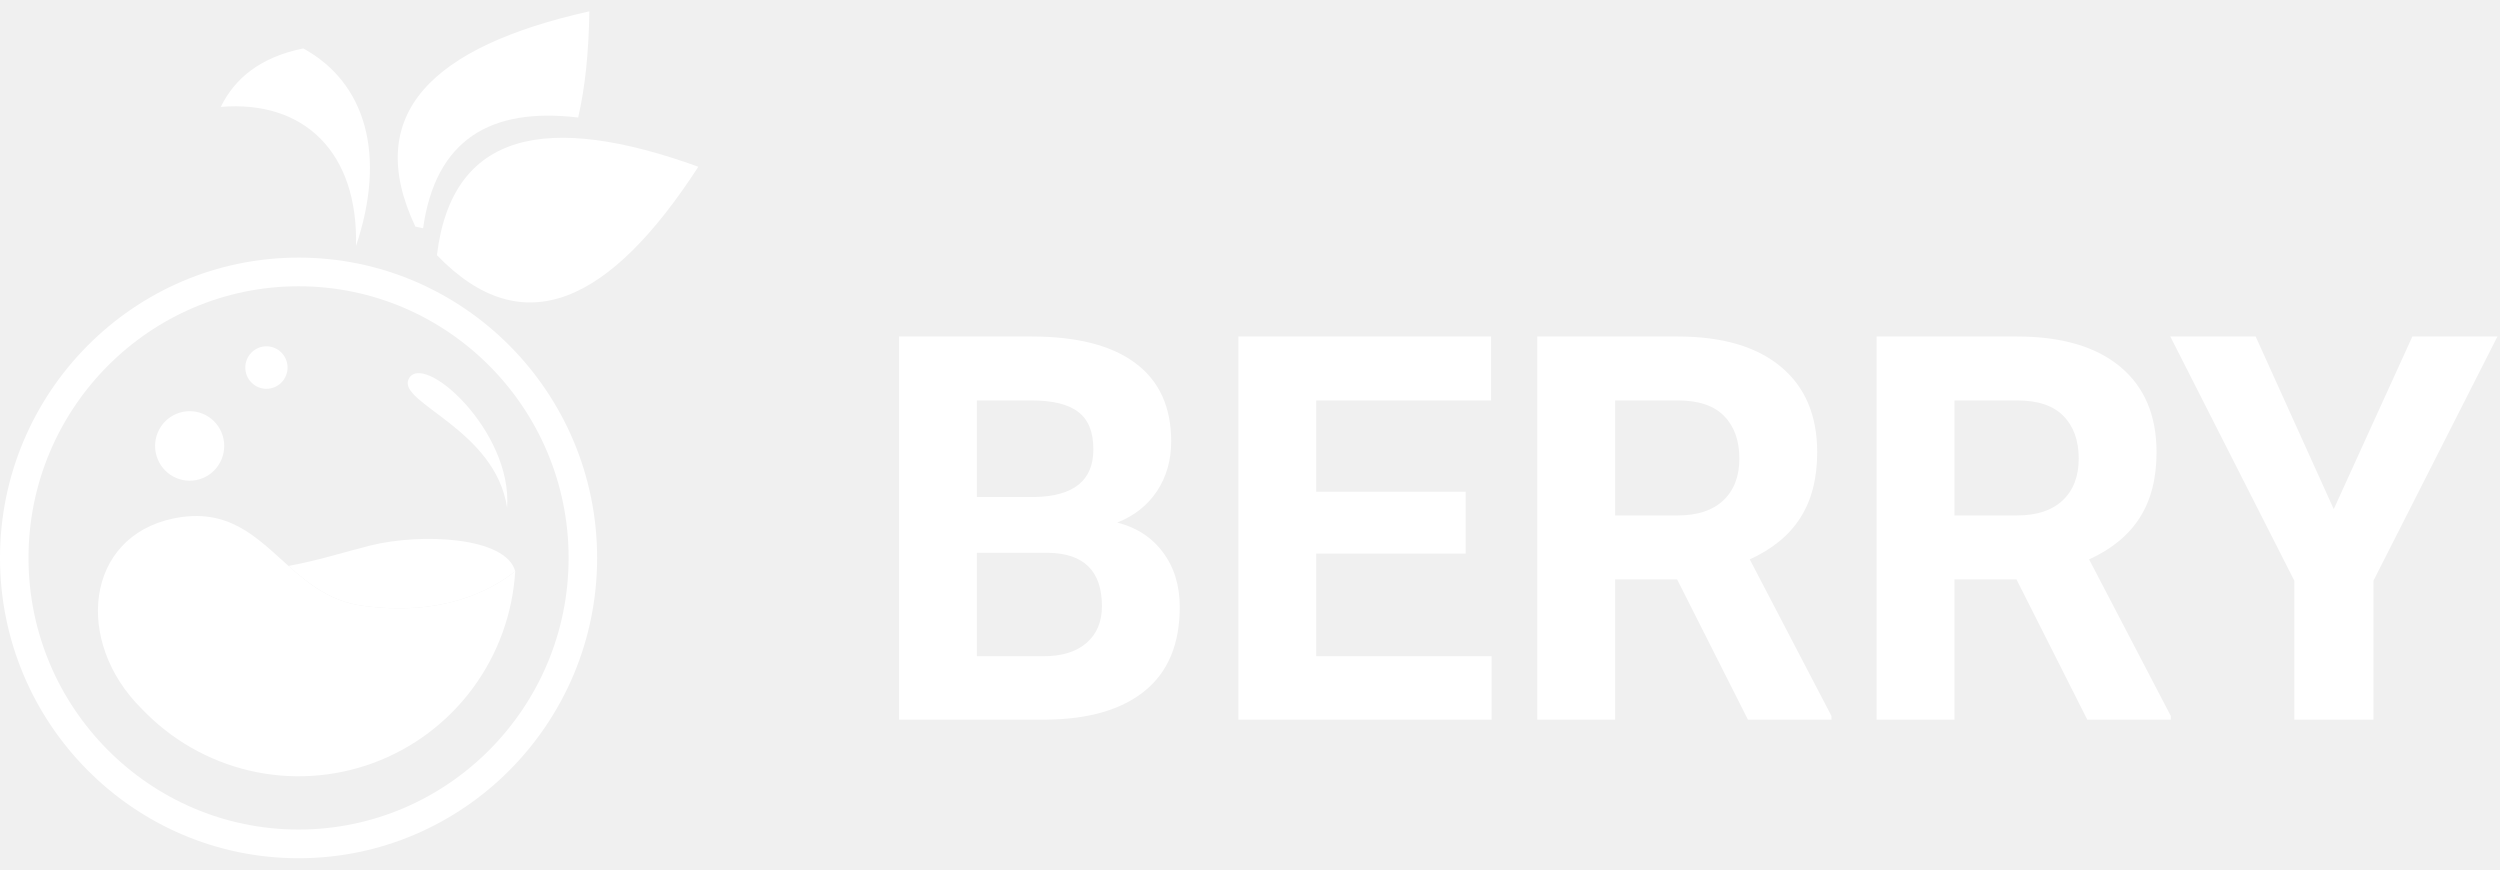
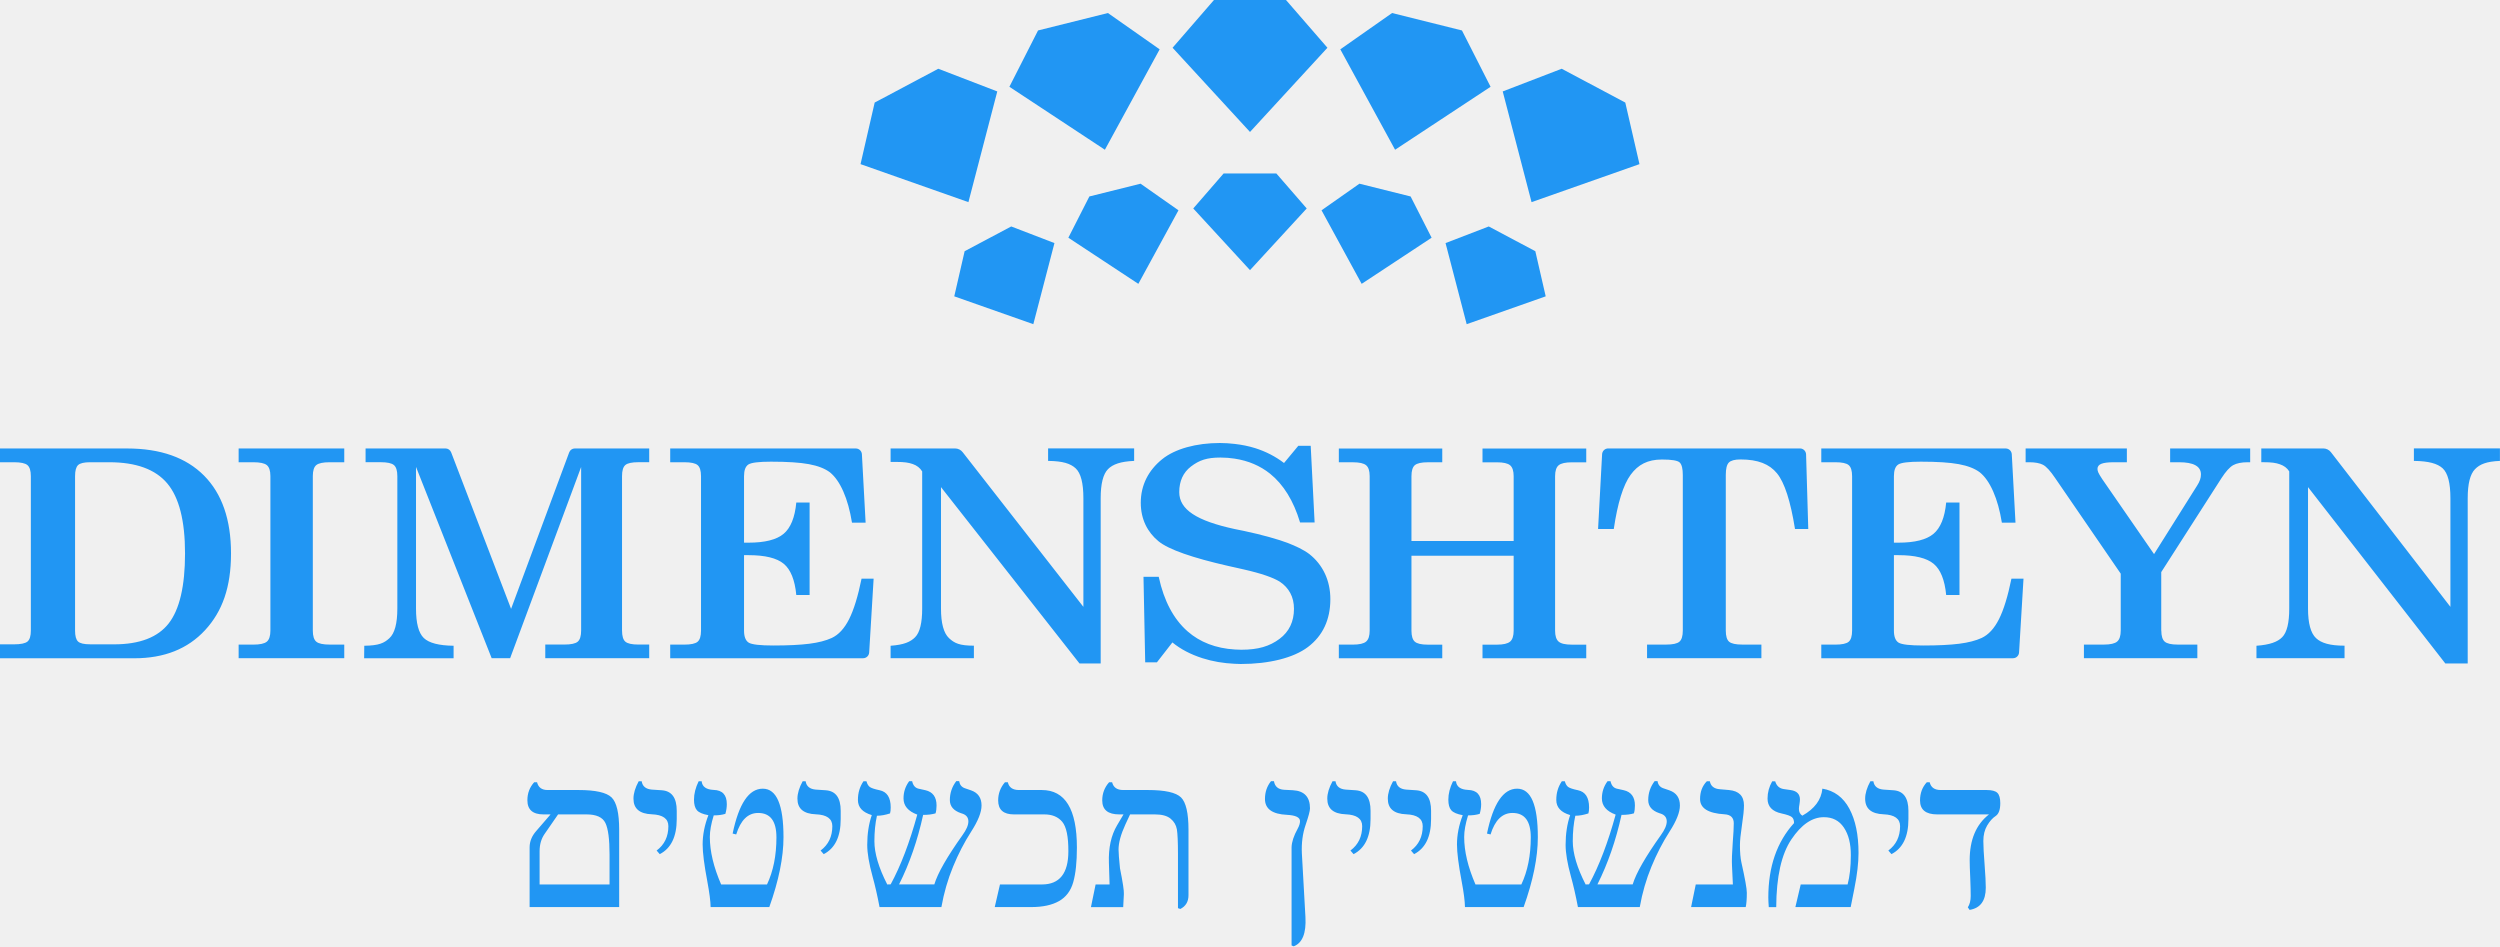
- <svg xmlns="http://www.w3.org/2000/svg" width="92" height="32" viewBox="0 0 92 32" fill="none">
-   <path d="M33.085 26.483V12.383H37.954C39.641 12.383 40.92 12.712 41.792 13.371C42.664 14.023 43.1 14.982 43.1 16.247C43.1 16.938 42.925 17.548 42.575 18.077C42.225 18.6 41.738 18.985 41.114 19.23C41.827 19.411 42.387 19.775 42.795 20.324C43.208 20.873 43.415 21.544 43.415 22.338C43.415 23.694 42.989 24.721 42.136 25.418C41.283 26.115 40.067 26.47 38.489 26.483H33.085ZM35.949 20.343V24.149H38.403C39.078 24.149 39.603 23.988 39.978 23.665C40.36 23.336 40.551 22.884 40.551 22.309C40.551 21.018 39.892 20.363 38.575 20.343H35.949ZM35.949 18.29H38.069C39.514 18.265 40.236 17.68 40.236 16.538C40.236 15.898 40.051 15.44 39.682 15.162C39.319 14.878 38.743 14.736 37.954 14.736H35.949V18.29ZM53.937 20.372H48.437V24.149H54.891V26.483H45.573V12.383H54.872V14.736H48.437V18.097H53.937V20.372ZM61.718 21.322H59.436V26.483H56.572V12.383H61.736C63.379 12.383 64.645 12.754 65.537 13.497C66.428 14.239 66.873 15.288 66.873 16.644C66.873 17.606 66.666 18.41 66.253 19.055C65.846 19.695 65.225 20.205 64.391 20.586L67.398 26.348V26.483H64.324L61.718 21.322ZM59.436 18.968H61.746C62.466 18.968 63.023 18.784 63.417 18.416C63.811 18.042 64.009 17.529 64.009 16.877C64.009 16.212 63.821 15.689 63.446 15.308C63.077 14.927 62.507 14.736 61.736 14.736H59.436V18.968ZM74.206 21.322H71.924V26.483H69.059V12.383H74.225C75.867 12.383 77.134 12.754 78.025 13.497C78.916 14.239 79.361 15.288 79.361 16.644C79.361 17.606 79.154 18.41 78.74 19.055C78.333 19.695 77.713 20.205 76.879 20.586L79.886 26.348V26.483H76.812L74.206 21.322ZM71.924 18.968H74.234C74.953 18.968 75.51 18.784 75.905 18.416C76.3 18.042 76.497 17.529 76.497 16.877C76.497 16.212 76.309 15.689 75.934 15.308C75.564 14.927 74.995 14.736 74.225 14.736H71.924V18.968ZM85.882 18.736L88.775 12.383H91.906L87.343 21.37V26.483H84.431V21.37L79.867 12.383H83.008L85.882 18.736Z" fill="white" />
-   <path d="M10.987 31.583C4.928 31.583 0 26.625 0 20.532C0 14.438 4.929 9.48 10.987 9.48C17.045 9.48 21.974 14.438 21.974 20.532C21.974 26.625 17.046 31.583 10.987 31.583ZM10.987 10.535C5.508 10.535 1.049 15.019 1.049 20.531C1.049 26.043 5.508 30.527 10.987 30.527C16.466 30.527 20.925 26.042 20.925 20.53C20.925 15.018 16.467 10.535 10.987 10.535Z" fill="white" />
-   <path d="M18.96 21.022C18.618 19.748 15.485 19.61 13.62 20.077C12.644 20.323 11.646 20.642 10.616 20.826C11.37 21.498 12.179 22.134 13.34 22.292C16.221 22.683 18.011 21.774 18.96 21.022Z" fill="white" />
-   <path d="M13.34 22.292C12.176 22.134 11.37 21.498 10.616 20.826C9.45 19.785 8.413 18.657 6.377 19.081C3.141 19.756 2.715 23.607 5.214 26.082C6.287 27.212 7.665 28.003 9.178 28.358C10.691 28.712 12.274 28.615 13.733 28.078C15.192 27.541 16.464 26.588 17.392 25.334C18.321 24.081 18.866 22.583 18.96 21.023C18.011 21.774 16.221 22.683 13.34 22.292Z" fill="white" />
-   <path d="M15.034 13.958C14.63 14.829 18.23 15.795 18.661 18.687C18.868 15.84 15.533 12.881 15.034 13.958Z" fill="white" />
-   <path d="M7.466 17.593C8.115 17.322 8.423 16.574 8.155 15.921C7.886 15.268 7.142 14.958 6.493 15.229C5.844 15.499 5.535 16.247 5.804 16.9C6.073 17.553 6.817 17.863 7.466 17.593Z" fill="white" />
-   <path d="M10.354 14.079C10.658 13.774 10.658 13.279 10.354 12.973C10.051 12.668 9.559 12.668 9.255 12.973C8.951 13.279 8.951 13.774 9.255 14.079C9.559 14.385 10.051 14.385 10.354 14.079Z" fill="white" />
-   <path d="M13.101 9.051C14.224 5.714 13.469 3.048 11.161 1.782C9.583 2.104 8.647 2.873 8.125 3.933C11.22 3.681 13.184 5.63 13.101 9.051Z" fill="white" />
-   <path d="M25.699 6.136C20.139 4.129 16.631 4.817 16.079 9.39C19.265 12.697 22.474 11.114 25.699 6.136Z" fill="white" />
-   <path d="M21.276 4.325C21.534 3.217 21.668 1.907 21.688 0.417C15.923 1.708 13.322 4.176 15.284 8.338C15.382 8.361 15.475 8.38 15.57 8.4C16.028 5.143 18.046 3.938 21.276 4.325Z" fill="white" />
+ <svg xmlns="http://www.w3.org/2000/svg" id="_Слой_1" data-name="Слой 1" viewBox="0 0 708.4 268.15">
+   <defs>
+     <style>
+       .cls-1 {
+         fill: #a57f5b;
+       }
+     </style>
+   </defs>
+   <path class="cls-1" d="M0,186.52v-3.94H3.96c1.93,0,3.21-.27,3.84-.8,.63-.54,.94-1.57,.94-3.09v-43.77c0-1.53-.32-2.57-.96-3.12-.64-.55-1.91-.82-3.81-.82H0v-3.9H36c9.47,0,16.74,2.57,21.83,7.7,5.08,5.13,7.63,12.48,7.63,22.05s-2.45,16.41-7.34,21.72c-4.9,5.32-11.58,7.98-20.05,7.98H0Zm32.32-3.94c7.24,0,12.4-1.98,15.48-5.93,3.08-3.95,4.63-10.56,4.63-19.83s-1.68-15.86-5.04-19.85c-3.36-3.99-8.84-5.99-16.45-5.99h-5.43c-1.68,0-2.81,.27-3.38,.8-.57,.54-.86,1.58-.86,3.13v43.77c0,1.53,.28,2.56,.84,3.09,.56,.54,1.7,.8,3.4,.8h6.81Zm35.3,3.94v-3.86h4.13c1.9,0,3.18-.28,3.86-.84,.67-.56,1.01-1.61,1.01-3.13v-43.77c0-1.53-.34-2.57-1.01-3.12-.67-.55-1.96-.82-3.86-.82h-4.13v-3.9h29.93v3.9h-4.13c-1.87,0-3.13,.27-3.79,.8-.66,.54-.99,1.58-.99,3.13v43.77c0,1.55,.33,2.61,.99,3.15,.66,.55,1.92,.82,3.79,.82h4.13v3.86h-29.93Zm50.26-54.18v40.11c0,4.15,.74,6.93,2.21,8.34,1.47,1.41,4.29,2.14,8.44,2.19v3.54h-25.35l.04-3.54c4.18-.05,5.64-.77,7.13-2.15,1.49-1.38,2.24-4.17,2.24-8.38v-37.54c0-1.53-.32-2.57-.96-3.12-.64-.55-1.9-.82-3.77-.82h-4.27v-3.9h22.64c.71,0,1.35,.44,1.61,1.11l16.98,44.35,16.46-44.33c.25-.68,.89-1.13,1.61-1.13h21.07v3.9h-3.06c-1.84,0-3.08,.27-3.7,.8-.63,.54-.94,1.58-.94,3.13v43.77c0,1.55,.31,2.61,.94,3.15,.63,.55,1.86,.82,3.7,.82h3.06v3.86h-29.45v-3.86h5.39c1.9,0,3.17-.27,3.81-.82,.64-.55,.96-1.6,.96-3.15v-46.34l-20.12,54.18h-5.23l-21.43-54.18Zm72.03,54.18v-3.86h3.96c1.9,0,3.17-.27,3.81-.82,.64-.55,.96-1.6,.96-3.15v-43.77c0-1.53-.32-2.57-.96-3.12-.64-.55-1.91-.82-3.81-.82h-3.96v-3.9h52.6c.91,0,1.67,.72,1.72,1.64l1.05,19.38h-3.86c-.56-3.43-1.37-6.37-2.45-8.82-1.08-2.45-2.35-4.27-3.81-5.45-1.43-1.07-3.42-1.84-5.96-2.31-2.54-.47-6.12-.7-10.74-.7-3.45,0-5.58,.27-6.4,.8-.82,.54-1.23,1.63-1.23,3.3v18.85h1.27c4.65,0,7.96-.84,9.95-2.51,1.99-1.67,3.19-4.63,3.59-8.86h3.77v26.2h-3.77c-.41-4.26-1.59-7.21-3.55-8.84-1.96-1.63-5.29-2.45-9.99-2.45h-1.27v21.38c0,1.71,.44,2.85,1.31,3.4,.88,.55,3.21,.82,7.01,.82,4.21,0,7.61-.17,10.19-.5,2.59-.33,4.7-.88,6.33-1.63,1.96-.91,3.6-2.69,4.93-5.33,1.33-2.64,2.51-6.46,3.53-11.48h3.42l-1.26,20.92c-.06,.92-.81,1.63-1.72,1.63h-54.67Zm62.45,0v-3.54c3.77-.27,5.63-1.08,6.96-2.43,1.33-1.35,1.99-4.05,1.99-8.1v-38.87c-.61-.99-1.51-1.69-2.67-2.09-1.17-.4-2.29-.6-4.75-.6h-1.53v-3.82h18.26c.84,0,1.64,.39,2.16,1.06l34.21,43.83v-30.79c0-4.29-.73-7.11-2.19-8.46-1.46-1.35-3.61-2.06-7.81-2.11v-3.54h24.38v3.54c-3.8,.16-6.04,.94-7.42,2.35-1.37,1.41-2.06,4.15-2.06,8.22v46.82h-6.01l-39.24-49.96v34.4c0,4.18,.76,6.98,2.28,8.4,1.52,1.42,2.95,2.13,7.04,2.13v3.54h-23.61Zm127.01,0v-3.86h3.96c1.84,0,3.1-.29,3.77-.86,.67-.58,1.01-1.61,1.01-3.11v-43.77c0-1.5-.34-2.53-1.01-3.09-.67-.56-1.93-.84-3.77-.84h-3.96v-3.9h29.31v3.9h-4.09c-1.81,0-3.04,.28-3.68,.82-.64,.55-.96,1.59-.96,3.12v18.37h28.96v-18.37c0-1.5-.34-2.53-1.01-3.09-.67-.56-1.91-.84-3.73-.84h-4.09v-3.9h29.4v3.9h-4.05c-1.84,0-3.1,.28-3.77,.84-.67,.56-1.01,1.59-1.01,3.09v43.77c0,1.5,.34,2.54,1.01,3.11,.67,.58,1.93,.86,3.77,.86h4.05v3.86h-29.4v-3.86h4.09c1.81,0,3.05-.29,3.73-.86,.67-.58,1.01-1.61,1.01-3.11v-21.22h-28.96v21.22c0,1.53,.32,2.57,.96,3.13,.64,.56,1.87,.84,3.68,.84h4.09v3.86h-29.31Zm109.65-7.84c0,1.55,.31,2.61,.94,3.15,.63,.55,1.88,.82,3.75,.82h5.4v3.86h-32.4v-3.86h5.4c1.87,0,3.13-.27,3.77-.82,.64-.55,.96-1.6,.96-3.15v-44.09c0-1.77-.28-2.94-.86-3.52-.57-.58-2.26-.86-5.06-.86-4.03,0-6.76,1.44-8.86,4.32-2.1,2.88-3.7,8.01-4.78,15.37h-4.45l1.14-21.19c.05-.92,.8-1.64,1.72-1.64h54.36c.93,0,1.69,.75,1.72,1.68l.62,21.14h-3.76c-1.26-7.9-2.96-13.16-5.11-15.78-2.15-2.61-5.36-3.92-10.33-3.92-1.64,0-2.74,.3-3.31,.88-.57,.59-.86,1.76-.86,3.5v44.09Zm123.41,0c0,1.53,.32,2.57,.96,3.13,.64,.56,1.87,.84,3.68,.84h5.57v3.86h-32.14v-3.86h5.65c1.84,0,3.1-.29,3.77-.86,.67-.58,1.01-1.61,1.01-3.11v-16.13l-18.57-27.07c-1.37-2.04-2.53-3.3-3.46-3.78-.94-.48-2.24-.72-3.9-.72h-1.02v-3.9h28.69v3.9h-3.68c-1.64,0-2.82,.15-3.55,.44-.73,.29-1.1,.78-1.1,1.45,0,.29,.07,.62,.22,.98,.15,.36,.51,.98,1.1,1.87l14.71,21.29,12.2-19.4c.38-.59,.66-1.14,.83-1.65,.18-.51,.26-1.02,.26-1.53,0-1.15-.52-2.02-1.56-2.59-1.04-.58-2.59-.86-4.67-.86h-2.5v-3.9h22.68v3.9h-.68c-1.75,0-3.13,.28-4.12,.82-.99,.55-2.1,1.78-3.33,3.68l-17.07,26.63v16.58Zm26.96,7.84v-3.54c3.77-.27,5.98-1.08,7.3-2.43,1.33-1.35,1.99-4.05,1.99-8.1v-38.87c-.61-.99-1.51-1.63-2.67-2.03-1.17-.4-2.29-.58-4.75-.58h-.5v-3.9h17.57c.84,0,1.64,.39,2.16,1.06l33.86,43.83v-30.79c0-4.29-.73-7.11-2.19-8.46-1.46-1.35-3.95-2.06-8.16-2.11v-3.54h24.38v3.54c-3.8,.16-5.7,.94-7.07,2.35-1.37,1.41-2.06,4.15-2.06,8.22v46.82h-6.35l-38.9-49.96v34.4c0,4.18,.76,6.98,2.28,8.4,1.52,1.42,3.98,2.13,8.07,2.13v3.54h-24.99Zm-123.31,0v-3.86h3.96c1.9,0,3.17-.27,3.81-.82,.64-.55,.96-1.6,.96-3.15v-43.77c0-1.53-.32-2.57-.96-3.12-.64-.55-1.91-.82-3.81-.82h-3.96v-3.9h52.26c.91,0,1.67,.72,1.72,1.64l1.05,19.38h-3.86c-.56-3.43-1.37-6.37-2.45-8.82-1.08-2.45-2.35-4.27-3.81-5.45-1.43-1.07-3.42-1.84-5.96-2.31-2.54-.47-6.12-.7-10.74-.7-3.45,0-5.58,.27-6.4,.8-.82,.54-1.23,1.63-1.23,3.3v18.85h1.27c4.65,0,7.96-.84,9.95-2.51,1.99-1.67,3.19-4.63,3.59-8.86h3.77v26.2h-3.77c-.41-4.26-1.59-7.21-3.55-8.84-1.96-1.63-5.29-2.45-9.99-2.45h-1.27v21.38c0,1.71,.44,2.85,1.31,3.4,.88,.55,3.21,.82,7.01,.82,4.21,0,7.61-.17,10.19-.5,2.59-.33,4.7-.88,6.33-1.63,1.96-.91,3.6-2.69,4.93-5.33,1.33-2.64,2.51-6.46,3.53-11.48h3.42l-1.26,20.92c-.06,.92-.81,1.63-1.72,1.63h-54.33Zm-140.64-23.95c-1.02-2.19-2.51-4.06-4.43-5.57-1.62-1.24-3.94-2.31-6.2-3.18-2.31-.89-7.17-2.3-12.38-3.39-.61-.13-1.47-.31-2.57-.52-10.8-2.34-15.71-5.52-15.71-10.46,0-3.12,1.11-5.55,3.3-7.24,2.36-1.82,4.55-2.56,8.37-2.56,1.41,0,2.75,.11,4.04,.31,3.86,.59,7.22,2.02,10.03,4.27,3.79,3.05,6.64,7.66,8.46,13.7l.04,.12h4.12l-1.11-21.73h-3.51l-4.05,4.88c-2.41-1.85-5.17-3.27-8.19-4.22-1.83-.57-3.76-.96-5.77-1.19-1.37-.16-2.78-.26-4.22-.26-6.66,0-12.69,1.63-16.36,4.6-3.78,3.06-6.05,7.21-6.05,12.33,0,4.69,1.92,8.36,5.01,10.9,2.88,2.37,9.74,4.72,19.7,6.99,.54,.13,1.19,.27,1.93,.43,.7,.16,1.48,.34,2.35,.53,5.27,1.19,8.55,2.37,10.39,3.51,1.28,.84,2.28,1.92,2.98,3.21,.7,1.29,1.05,2.8,1.05,4.48,0,3.62-1.37,6.49-4.09,8.52-2.81,2.1-6.02,3.08-10.85,3.08-.63,0-1.23-.03-1.84-.07-5.35-.33-9.85-2.05-13.38-5.15-3.95-3.47-6.68-8.62-8.13-15.3l-.03-.14h-4.32l.48,24.05v.17h3.33l4.38-5.63c2.33,1.91,5.2,3.41,8.55,4.48,2.89,.92,5.95,1.43,9.1,1.57,.57,.03,1.14,.06,1.72,.06,7.94,0,14.92-1.7,19.02-4.8,4.23-3.19,6.37-7.76,6.37-13.58,0-2.61-.52-5.04-1.54-7.23Zm-225.37,94.46v-16.93c0-1.68,.64-3.24,1.92-4.68l4.02-4.65h-2.01c-3.04,0-4.56-1.34-4.56-4.02,0-1.97,.64-3.66,1.92-5.09h.82c.36,1.47,1.35,2.2,2.98,2.2h8.76c4.82,0,7.94,.7,9.38,2.1,1.43,1.4,2.15,4.45,2.15,9.14v21.93h-25.38Zm8.07-26.26l-3.86,5.59c-.92,1.34-1.38,2.96-1.38,4.87v9.39h19.82v-8.48c0-4.36-.39-7.34-1.18-8.95-.78-1.61-2.56-2.42-5.32-2.42h-8.07Zm28.8,11.25l-.88-1.01c2.22-1.65,3.33-3.96,3.33-6.91,0-2.11-1.56-3.24-4.68-3.36-3.48-.13-5.21-1.6-5.21-4.43,0-1.47,.49-3.11,1.48-4.93h.85c.21,1.42,1.16,2.21,2.86,2.36l2.86,.19c2.81,.21,4.21,2.15,4.21,5.81v2.36c0,4.96-1.6,8.27-4.81,9.93Zm31.07,15.01h-16.65c-.02-1.65-.34-4.09-.94-7.32-.88-4.65-1.32-8.12-1.32-10.43,0-2.7,.54-5.47,1.63-8.29-1.61-.29-2.7-.76-3.25-1.4-.55-.64-.83-1.64-.83-3,0-1.68,.44-3.41,1.32-5.21h.85c.15,1.53,1.28,2.35,3.39,2.45,2.49,.06,3.74,1.4,3.74,4.02,0,.92-.14,1.84-.41,2.76-.92,.29-2.02,.44-3.3,.44-.73,2.35-1.1,4.39-1.1,6.13,0,4.04,1.07,8.52,3.2,13.44h13c1.78-3.77,2.67-8.22,2.67-13.35,0-4.61-1.73-6.91-5.18-6.91-2.89,0-4.96,2.03-6.22,6.09l-1.01-.25c1.76-8.48,4.61-12.72,8.54-12.72s5.87,4.59,5.87,13.76c0,5.7-1.34,12.29-4.02,19.79Zm15.39-15.01l-.88-1.01c2.22-1.65,3.33-3.96,3.33-6.91,0-2.11-1.56-3.24-4.68-3.36-3.48-.13-5.21-1.6-5.21-4.43,0-1.47,.49-3.11,1.48-4.93h.85c.21,1.42,1.16,2.21,2.86,2.36l2.86,.19c2.81,.21,4.21,2.15,4.21,5.81v2.36c0,4.96-1.6,8.27-4.81,9.93Zm33.39,15.01h-17.56c-.61-3.22-1.27-6.11-1.98-8.67-1.01-3.66-1.51-6.65-1.51-8.95,0-3.12,.43-5.94,1.29-8.45-2.62-.77-3.93-2.2-3.93-4.27s.52-3.74,1.57-5.31h.85c.21,.78,.53,1.32,.97,1.63s1.36,.62,2.76,.91c2.09,.44,3.14,2.06,3.14,4.87,0,.71-.06,1.28-.19,1.7-1.34,.44-2.58,.66-3.71,.66-.48,2.16-.72,4.57-.72,7.22,0,3.41,1.21,7.5,3.64,12.25l.97-.03c2.85-5.23,5.36-11.82,7.54-19.76-2.6-.96-3.9-2.49-3.9-4.59,0-1.8,.53-3.42,1.6-4.87h.85c.25,1.17,.84,1.87,1.76,2.1l1.98,.44c2.11,.48,3.17,1.93,3.17,4.33,0,.86-.09,1.6-.28,2.23-.94,.29-2.12,.44-3.52,.44-1.57,7.18-3.84,13.75-6.82,19.69h9.99c.96-3.18,3.62-7.83,7.98-13.95,1.11-1.53,1.67-2.83,1.67-3.9s-.57-1.82-1.7-2.2l-.41-.13c-2.09-.71-3.14-1.95-3.14-3.71,0-1.99,.61-3.78,1.82-5.37h.82c.15,1.01,.68,1.68,1.6,2.01l1.76,.6c1.99,.69,2.98,2.13,2.98,4.3,0,1.88-.97,4.34-2.92,7.37-1.95,3.03-3.67,6.35-5.15,9.96-1.49,3.61-2.59,7.42-3.3,11.42Zm25.41,0h-10.33l1.48-6.41h11.9c4.98,0,7.48-3.13,7.48-9.39,.02-4.17-.56-6.95-1.73-8.36-1.17-1.4-2.86-2.1-5.06-2.1h-8.64c-2.97,0-4.46-1.32-4.46-3.96,0-1.95,.64-3.66,1.92-5.15h.82c.33,1.47,1.38,2.2,3.14,2.2h6.47c6.64,0,9.96,5.43,9.96,16.3,0,4.13-.35,7.4-1.04,9.83-.69,2.43-2.03,4.21-4.02,5.34-1.99,1.13-4.62,1.7-7.88,1.7Zm42.25,.53l-.66-.22v-15.2c0-3.54-.11-5.92-.31-7.13-.21-1.21-.8-2.23-1.78-3.03-.97-.81-2.46-1.21-4.44-1.21h-7.04l-1.32,2.83c-1.3,2.83-1.95,5.2-1.95,7.13,0,.92,.14,2.69,.41,5.31,.8,3.98,1.16,6.41,1.1,7.29l-.19,3.71h-9.14l1.32-6.41h3.96l-.19-6.16c-.15-4.23,.63-7.77,2.32-10.62l1.82-3.08h-1.22c-3.2,0-4.81-1.32-4.81-3.96,0-1.97,.65-3.69,1.95-5.15h.85c.36,1.47,1.4,2.2,3.14,2.2h7c4.84,0,7.96,.7,9.38,2.09,1.41,1.39,2.12,4.44,2.12,9.16v18.56c0,1.82-.77,3.12-2.32,3.9Zm32.13,10.59l-.6-.25v-27.83c.04-1.49,.62-3.24,1.73-5.25,.44-.8,.66-1.51,.66-2.14,0-1.07-1.24-1.66-3.71-1.79-4.15-.19-6.22-1.69-6.22-4.49,0-1.95,.57-3.62,1.7-5.03h.85c.25,1.51,1.2,2.31,2.86,2.42l2.54,.13c3.2,.19,4.81,1.91,4.81,5.15,0,.69-.42,2.27-1.26,4.73-.84,2.46-1.18,5.15-1.04,8.06l1.01,18c.25,4.59-.86,7.35-3.33,8.29Zm16.96-26.13l-.88-1.01c2.22-1.65,3.33-3.96,3.33-6.91,0-2.11-1.56-3.24-4.68-3.36-3.48-.13-5.21-1.6-5.21-4.43,0-1.47,.49-3.11,1.48-4.93h.85c.21,1.42,1.16,2.21,2.86,2.36l2.86,.19c2.81,.21,4.21,2.15,4.21,5.81v2.36c0,4.96-1.6,8.27-4.81,9.93Zm17.15,0l-.88-1.01c2.22-1.65,3.33-3.96,3.33-6.91,0-2.11-1.56-3.24-4.68-3.36-3.48-.13-5.21-1.6-5.21-4.43,0-1.47,.49-3.11,1.48-4.93h.85c.21,1.42,1.16,2.21,2.86,2.36l2.86,.19c2.81,.21,4.21,2.15,4.21,5.81v2.36c0,4.96-1.6,8.27-4.81,9.93Zm31.07,15.01h-16.65c-.02-1.65-.33-4.09-.94-7.32-.88-4.65-1.32-8.12-1.32-10.43,0-2.7,.54-5.47,1.63-8.29-1.61-.29-2.7-.76-3.25-1.4-.56-.64-.83-1.64-.83-3,0-1.68,.44-3.41,1.32-5.21h.85c.15,1.53,1.28,2.35,3.39,2.45,2.49,.06,3.74,1.4,3.74,4.02,0,.92-.14,1.84-.41,2.76-.92,.29-2.02,.44-3.3,.44-.73,2.35-1.1,4.39-1.1,6.13,0,4.04,1.07,8.52,3.2,13.44h13c1.78-3.77,2.67-8.22,2.67-13.35,0-4.61-1.73-6.91-5.18-6.91-2.89,0-4.96,2.03-6.22,6.09l-1.01-.25c1.76-8.48,4.61-12.72,8.54-12.72s5.87,4.59,5.87,13.76c0,5.7-1.34,12.29-4.02,19.79Zm32.92,0h-17.56c-.61-3.22-1.27-6.11-1.98-8.67-1.01-3.66-1.51-6.65-1.51-8.95,0-3.12,.43-5.94,1.29-8.45-2.62-.77-3.93-2.2-3.93-4.27s.52-3.74,1.57-5.31h.85c.21,.78,.53,1.32,.97,1.63s1.36,.62,2.76,.91c2.09,.44,3.14,2.06,3.14,4.87,0,.71-.06,1.28-.19,1.7-1.34,.44-2.58,.66-3.71,.66-.48,2.16-.72,4.57-.72,7.22,0,3.41,1.21,7.5,3.64,12.25l.97-.03c2.85-5.23,5.36-11.82,7.54-19.76-2.6-.96-3.9-2.49-3.9-4.59,0-1.8,.53-3.42,1.6-4.87h.85c.25,1.17,.84,1.87,1.76,2.1l1.98,.44c2.11,.48,3.17,1.93,3.17,4.33,0,.86-.09,1.6-.28,2.23-.94,.29-2.12,.44-3.52,.44-1.57,7.18-3.84,13.75-6.82,19.69h9.99c.96-3.18,3.62-7.83,7.98-13.95,1.11-1.53,1.67-2.83,1.67-3.9s-.57-1.82-1.7-2.2l-.41-.13c-2.09-.71-3.14-1.95-3.14-3.71,0-1.99,.61-3.78,1.82-5.37h.82c.15,1.01,.68,1.68,1.6,2.01l1.76,.6c1.99,.69,2.98,2.13,2.98,4.3,0,1.88-.97,4.34-2.92,7.37-1.95,3.03-3.67,6.35-5.15,9.96-1.49,3.61-2.59,7.42-3.3,11.42Zm30,0h-15.49l1.32-6.41h10.52l-.25-5.25c-.08-1.47-.01-3.73,.22-6.78,.19-2.37,.28-4.14,.28-5.31,0-1.59-.87-2.44-2.61-2.54-4.63-.27-6.94-1.72-6.94-4.33,0-2.05,.64-3.73,1.92-5.03h.85c.25,1.38,1.2,2.14,2.86,2.26l2.54,.22c2.85,.25,4.27,1.7,4.27,4.33,0,1.26-.19,3.14-.57,5.65-.38,2.49-.57,4.38-.57,5.65,0,2.01,.14,3.63,.41,4.87,1.03,4.59,1.54,7.46,1.54,8.61,0,1.82-.11,3.17-.31,4.05Zm30.8-5.37l-1.07,5.37h-15.67l1.51-6.41h13.29c.61-2.28,.91-5.05,.91-8.29,.02-3.22-.63-5.83-1.96-7.82-1.33-1.99-3.23-2.97-5.7-2.95-3.31,0-6.37,2.1-9.19,6.3-2.82,4.2-4.25,10.59-4.29,19.18h-2.11c-.08-1.07-.13-1.98-.13-2.73,0-8.71,2.43-15.74,7.29-21.08,0-.8-.21-1.37-.63-1.71-.42-.34-1.39-.69-2.92-1.02-2.64-.57-3.96-1.97-3.96-4.21,0-1.72,.44-3.35,1.32-4.9h.85c.38,1.28,1.18,2.01,2.42,2.2l1.95,.28c1.76,.25,2.64,1.14,2.64,2.67,0,.29-.04,.73-.13,1.32-.11,.61-.16,1.06-.16,1.35,0,.86,.32,1.5,.97,1.92,3.48-1.95,5.37-4.5,5.68-7.66,3.37,.57,5.92,2.46,7.65,5.69,1.73,3.23,2.59,7.39,2.59,12.5,0,2.85-.39,6.19-1.16,10.02Zm10.48-9.64l-.88-1.01c2.22-1.65,3.33-3.96,3.33-6.91,0-2.11-1.56-3.24-4.68-3.36-3.48-.13-5.22-1.6-5.22-4.43,0-1.47,.49-3.11,1.48-4.93h.85c.21,1.42,1.16,2.21,2.86,2.36l2.86,.19c2.81,.21,4.21,2.15,4.21,5.81v2.36c0,4.96-1.6,8.27-4.81,9.93Zm22.14,15.8l-.5-.72c.54-.8,.82-1.87,.82-3.24,0-1.11-.04-2.8-.13-5.06-.11-2.26-.16-3.95-.16-5.06,0-5.8,1.82-10.12,5.47-12.97h-14.67c-3.25,0-4.87-1.32-4.87-3.96,0-2.05,.64-3.77,1.92-5.15h.82c.33,1.47,1.38,2.2,3.14,2.2h13c1.47,0,2.48,.27,3.03,.8,.55,.53,.83,1.51,.83,2.94,0,1.84-.44,3.05-1.32,3.63-.88,.58-1.68,1.47-2.4,2.69-.72,1.21-1.08,2.68-1.08,4.4,0,1.47,.12,3.66,.35,6.6,.23,2.95,.34,5.16,.34,6.63,0,3.69-1.53,5.78-4.59,6.28Z" style="fill: rgb(33, 150, 243);" />
+   <g>
+     <polygon class="cls-1" points="361.67 49.16 346.72 49.16 338.12 59.07 354.2 76.55 370.27 59.07 361.67 49.16" style="fill: rgb(33, 150, 243);" />
+     <polygon class="cls-1" points="364.4 0 343.99 0 332.26 13.53 354.2 37.39 376.14 13.53 364.4 0" style="fill: rgb(33, 150, 243);" />
+     <polygon class="cls-1" points="286.54 64.17 273.34 71.18 270.4 83.97 292.8 91.86 298.79 68.88 286.54 64.17" style="fill: rgb(33, 150, 243);" />
+     <polygon class="cls-1" points="265.87 19.48 247.85 29.06 243.84 46.51 274.41 57.28 282.59 25.91 265.87 19.48" style="fill: rgb(33, 150, 243);" />
+     <polygon class="cls-1" points="409.61 68.88 415.6 91.86 437.99 83.97 435.05 71.18 421.85 64.17 409.61 68.88" style="fill: rgb(33, 150, 243);" />
+     <polygon class="cls-1" points="425.81 25.91 433.98 57.28 464.56 46.51 460.54 29.06 442.52 19.48 425.81 25.91" style="fill: rgb(33, 150, 243);" />
+     <polygon class="cls-1" points="323.19 52.05 308.68 55.67 302.73 67.36 322.56 80.43 333.93 59.59 323.19 52.05" style="fill: rgb(33, 150, 243);" />
+     <polygon class="cls-1" points="313.94 3.69 294.14 8.63 286.02 24.59 313.08 42.43 328.6 13.98 313.94 3.69" style="fill: rgb(33, 150, 243);" />
+     <polygon class="cls-1" points="374.47 59.59 385.84 80.43 405.66 67.36 399.71 55.67 385.21 52.05 374.47 59.59" style="fill: rgb(33, 150, 243);" />
+     <polygon class="cls-1" points="379.79 13.98 395.31 42.43 422.37 24.59 414.26 8.63 394.46 3.69 379.79 13.98" style="fill: rgb(33, 150, 243);" />
+   </g>
</svg>
